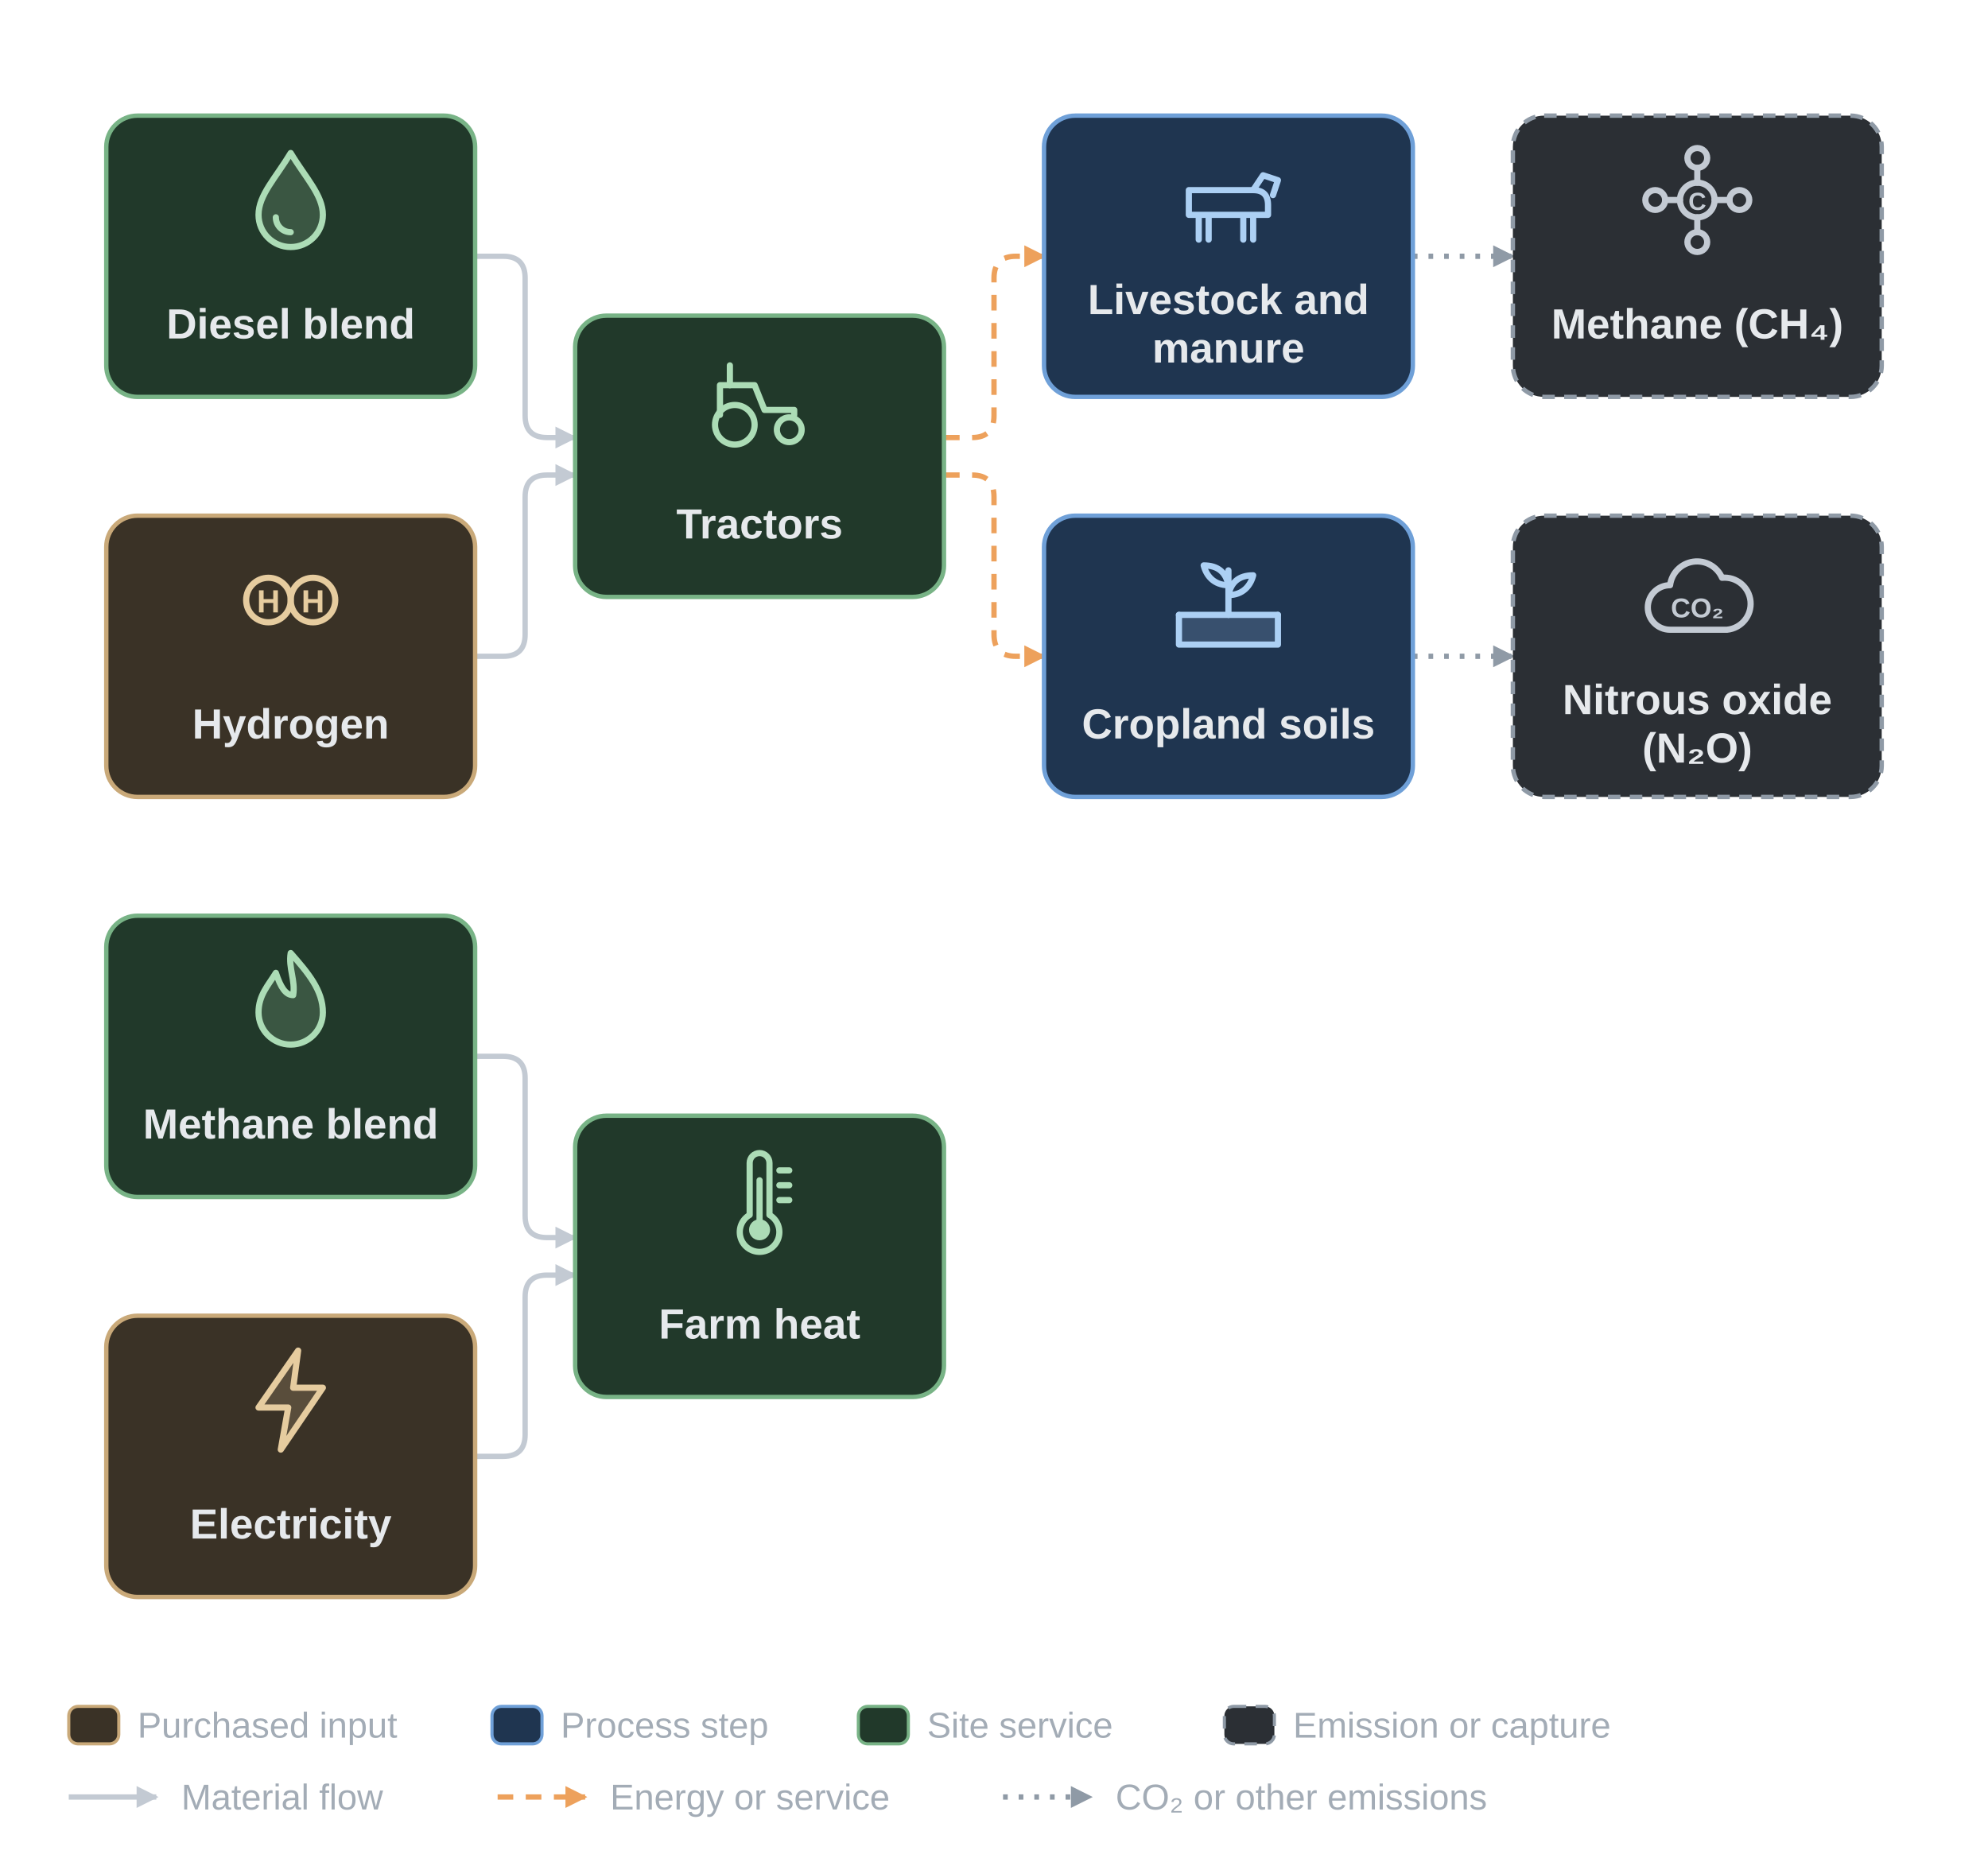
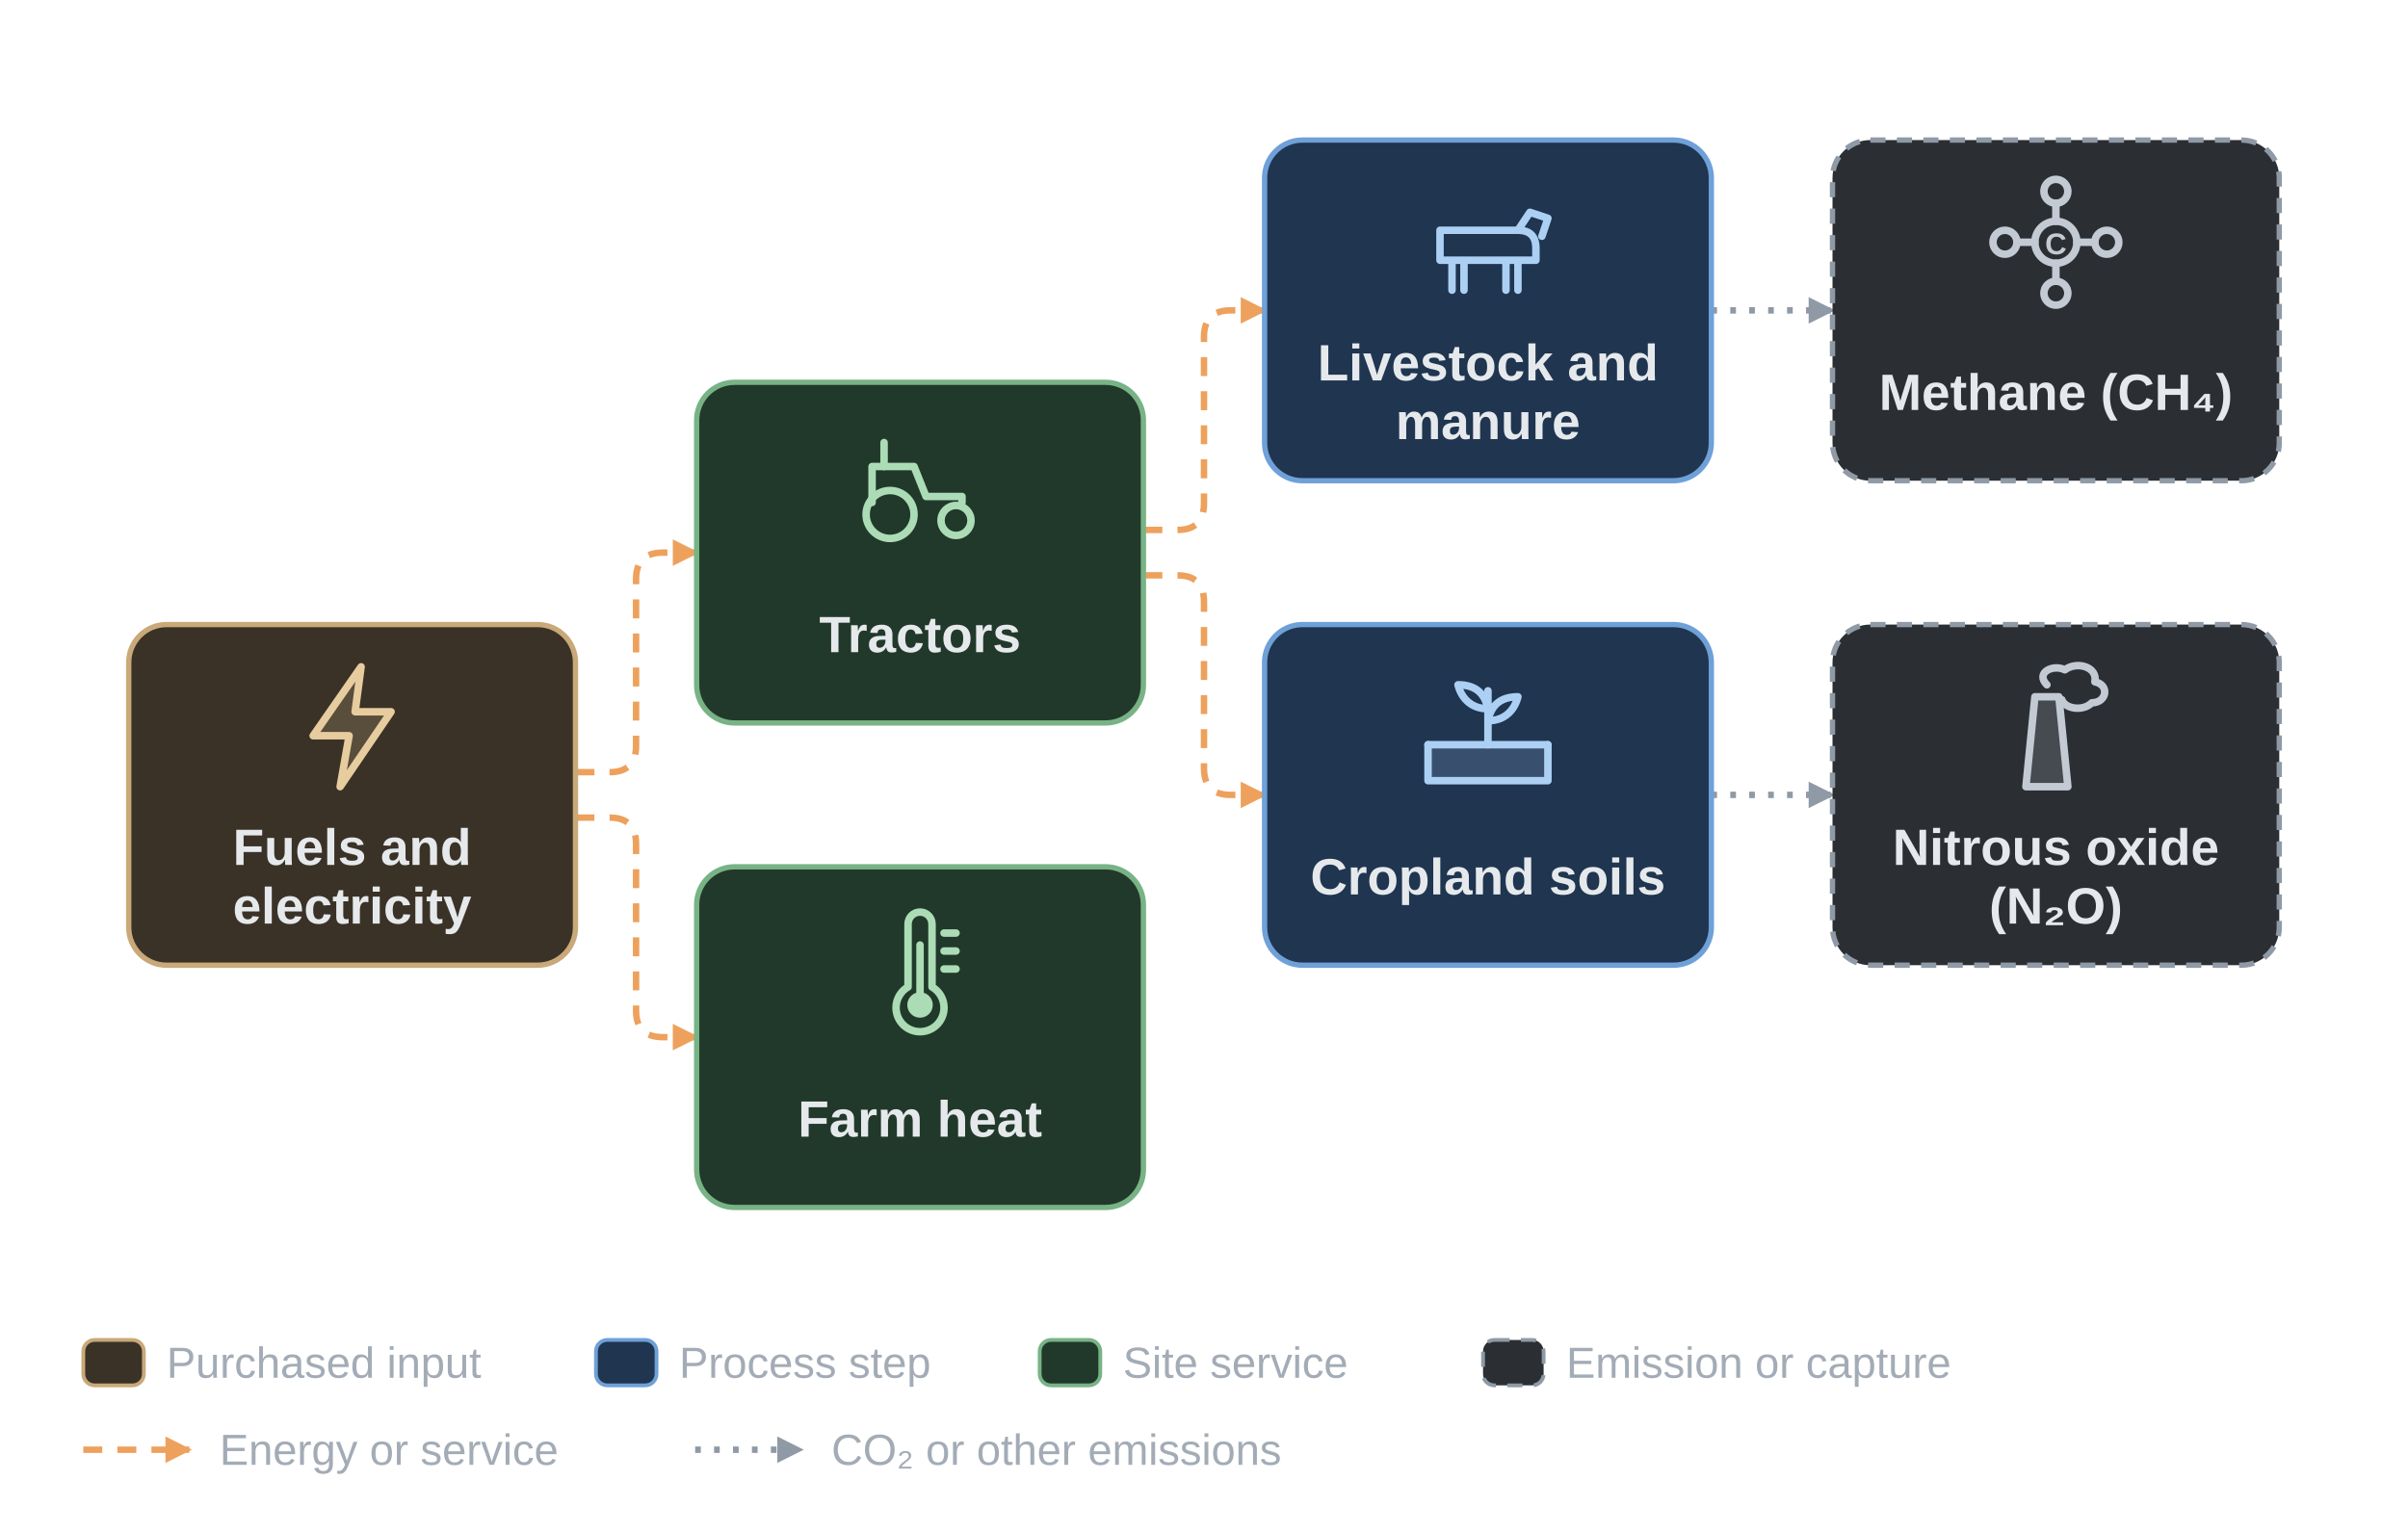
- <svg xmlns="http://www.w3.org/2000/svg" viewBox="0 0 636 597" width="636" height="597" font-family="'Source Sans Pro', 'Source Sans 3', 'Segoe UI', 'Helvetica Neue', Arial, sans-serif" role="img" aria-label="Agriculture process flowchart">
+ <svg xmlns="http://www.w3.org/2000/svg" viewBox="0 0 636 405" width="636" height="405" font-family="'Source Sans Pro', 'Source Sans 3', 'Segoe UI', 'Helvetica Neue', Arial, sans-serif" role="img" aria-label="Agriculture process flowchart">
  <defs>
-     <symbol id="icon-co2" viewBox="0 0 48 48">
-       <g fill="none" stroke="currentColor" stroke-width="2.5" stroke-linecap="round" stroke-linejoin="round">
-         <path d="M13 36 A9 9 0 0 1 13 18 A11 11 0 0 1 34 15 A9 9 0 0 1 36 36 Z" />
-         <text x="24" y="31" text-anchor="middle" font-size="11" font-weight="700" fill="currentColor" stroke="none">CO₂</text>
-       </g>
-     </symbol>
    <symbol id="icon-cow" viewBox="0 0 48 48">
      <g fill="none" stroke="currentColor" stroke-width="2.5" stroke-linecap="round" stroke-linejoin="round">
        <path d="M8 20 H34 C38 20 40 22 40 26 V30 H34 V40 M30 30 V40 M12 30 V40 M16 30 V40 M8 20 V30 H34" />
        <path d="M34 20 L38 14 L44 16 L42 22" />
      </g>
    </symbol>
    <symbol id="icon-electricity" viewBox="0 0 48 48">
      <g fill="none" stroke="currentColor" stroke-width="2.5" stroke-linecap="round" stroke-linejoin="round">
        <path d="M27 4 L11 27 H23 L20 44 L37 19 H25 Z" fill="currentColor" fill-opacity="0.18" />
-       </g>
-     </symbol>
-     <symbol id="icon-hydrogen" viewBox="0 0 48 48">
-       <g fill="none" stroke="currentColor" stroke-width="2.5" stroke-linecap="round" stroke-linejoin="round">
-         <circle cx="15" cy="24" r="9" />
-         <circle cx="33" cy="24" r="9" />
-         <text x="15" y="29" text-anchor="middle" font-size="13" font-weight="700" fill="currentColor" stroke="none">H</text>
-         <text x="33" y="29" text-anchor="middle" font-size="13" font-weight="700" fill="currentColor" stroke="none">H</text>
-       </g>
-     </symbol>
-     <symbol id="icon-liquid-fuel" viewBox="0 0 48 48">
-       <g fill="none" stroke="currentColor" stroke-width="2.5" stroke-linecap="round" stroke-linejoin="round">
-         <path d="M24 5 C30 15 37 22 37 30 A13 13 0 0 1 11 30 C11 22 18 15 24 5 Z" fill="currentColor" fill-opacity="0.18" />
-         <path d="M18 31 a6 6 0 0 0 6 6" />
      </g>
    </symbol>
    <symbol id="icon-methane" viewBox="0 0 48 48">
      <g fill="none" stroke="currentColor" stroke-width="2.5" stroke-linecap="round" stroke-linejoin="round">
        <circle cx="24" cy="24" r="7" />
        <circle cx="24" cy="7" r="4" />
        <circle cx="24" cy="41" r="4" />
        <circle cx="7" cy="24" r="4" />
        <circle cx="41" cy="24" r="4" />
        <path d="M24 11 V17 M24 31 V37 M11 24 H17 M31 24 H37" />
        <text x="24" y="28" text-anchor="middle" font-size="10" font-weight="700" fill="currentColor" stroke="none">C</text>
      </g>
    </symbol>
-     <symbol id="icon-natural-gas" viewBox="0 0 48 48">
-       <g fill="none" stroke="currentColor" stroke-width="2.5" stroke-linecap="round" stroke-linejoin="round">
-         <path d="M24 5 C31 13 37 20 37 29 A13 13 0 0 1 11 29 C11 22 15 18 18 13 C20 19 22 22 25 22 C26 16 23 11 24 5 Z" fill="currentColor" fill-opacity="0.18" />
-       </g>
-     </symbol>
    <symbol id="icon-soil" viewBox="0 0 48 48">
      <g fill="none" stroke="currentColor" stroke-width="2.5" stroke-linecap="round" stroke-linejoin="round">
        <path d="M4 30 H44" />
        <path d="M4 30 V42 H44 V30" fill="currentColor" fill-opacity="0.18" />
        <path d="M24 30 V12 M24 18 C18 18 15 14 14 10 C20 10 23 13 24 18 M24 22 C30 22 33 18 34 14 C28 14 25 17 24 22" />
+       </g>
+     </symbol>
+     <symbol id="icon-stack" viewBox="0 0 48 48">
+       <g fill="none" stroke="currentColor" stroke-width="2.5" stroke-linecap="round" stroke-linejoin="round">
+         <path d="M14 44 L17 14 H25 L28 44 Z" fill="currentColor" fill-opacity="0.18" />
+         <path d="M21 10 C17 6 23 3 27 5 C31 2 38 4 37 9 C42 10 41 16 36 16 C33 19 27 18 26 15" />
      </g>
    </symbol>
    <symbol id="icon-thermometer" viewBox="0 0 48 48">
      <g fill="none" stroke="currentColor" stroke-width="2.5" stroke-linecap="round" stroke-linejoin="round">
        <path d="M20 30 V9 A4 4 0 0 1 28 9 V30 A8 8 0 1 1 20 30 Z" />
        <circle cx="24" cy="36" r="3" fill="currentColor" />
        <path d="M24 33 V16 M32 12 H36 M32 18 H36 M32 24 H36" />
      </g>
    </symbol>
    <symbol id="icon-tractor" viewBox="0 0 48 48">
      <g fill="none" stroke="currentColor" stroke-width="2.5" stroke-linecap="round" stroke-linejoin="round">
        <path d="M8 30 V18 H22 L26 28 H38 V30" />
        <circle cx="14" cy="34" r="8" />
        <circle cx="36" cy="36" r="5" />
        <path d="M12 18 V10" />
      </g>
    </symbol>
    <marker id="arrow-material" viewBox="0 0 10 10" refX="9" refY="5" markerWidth="7" markerHeight="7" markerUnits="userSpaceOnUse" orient="auto-start-reverse">
      <path d="M 0 0 L 10 5 L 0 10 z" fill="#c3cad3" />
    </marker>
    <marker id="arrow-energy" viewBox="0 0 10 10" refX="9" refY="5" markerWidth="7" markerHeight="7" markerUnits="userSpaceOnUse" orient="auto-start-reverse">
      <path d="M 0 0 L 10 5 L 0 10 z" fill="#eda15c" />
    </marker>
    <marker id="arrow-emission" viewBox="0 0 10 10" refX="9" refY="5" markerWidth="7" markerHeight="7" markerUnits="userSpaceOnUse" orient="auto-start-reverse">
      <path d="M 0 0 L 10 5 L 0 10 z" fill="#8f9aa6" />
    </marker>
  </defs>
-   <path d="M 152.0 82.0 L 161.0 82.0 Q 168.0 82.0 168.0 89.0 L 168.0 133.0 Q 168.0 140.0 175.0 140.0 L 184.0 140.0" fill="none" stroke="#c3cad3" stroke-width="1.7" marker-end="url(#arrow-material)" />
-   <path d="M 152.0 210.0 L 161.0 210.0 Q 168.0 210.0 168.0 203.0 L 168.0 159.0 Q 168.0 152.0 175.0 152.0 L 184.0 152.0" fill="none" stroke="#c3cad3" stroke-width="1.7" marker-end="url(#arrow-material)" />
-   <path d="M 152.0 338.0 L 161.0 338.0 Q 168.0 338.0 168.0 345.0 L 168.0 389.0 Q 168.0 396.0 175.0 396.0 L 184.0 396.0" fill="none" stroke="#c3cad3" stroke-width="1.7" marker-end="url(#arrow-material)" />
-   <path d="M 152.0 466.0 L 161.0 466.0 Q 168.0 466.0 168.0 459.0 L 168.0 415.0 Q 168.0 408.0 175.0 408.0 L 184.0 408.0" fill="none" stroke="#c3cad3" stroke-width="1.7" marker-end="url(#arrow-material)" />
+   <path d="M 152.0 204.0 L 161.0 204.0 Q 168.0 204.0 168.0 197.0 L 168.0 153.0 Q 168.0 146.0 175.0 146.0 L 184.0 146.0" fill="none" stroke="#eda15c" stroke-width="1.7" stroke-dasharray="5 4" marker-end="url(#arrow-energy)" />
+   <path d="M 152.0 216.0 L 161.0 216.0 Q 168.0 216.0 168.0 223.0 L 168.0 267.0 Q 168.0 274.0 175.0 274.0 L 184.0 274.0" fill="none" stroke="#eda15c" stroke-width="1.7" stroke-dasharray="5 4" marker-end="url(#arrow-energy)" />
  <path d="M 302.0 140.0 L 311.0 140.0 Q 318.0 140.0 318.0 133.0 L 318.0 89.0 Q 318.0 82.0 325.0 82.0 L 334.0 82.0" fill="none" stroke="#eda15c" stroke-width="1.7" stroke-dasharray="5 4" marker-end="url(#arrow-energy)" />
  <path d="M 302.0 152.0 L 311.0 152.0 Q 318.0 152.0 318.0 159.0 L 318.0 203.0 Q 318.0 210.0 325.0 210.0 L 334.0 210.0" fill="none" stroke="#eda15c" stroke-width="1.7" stroke-dasharray="5 4" marker-end="url(#arrow-energy)" />
  <path d="M 452.0 82.0 L 484.0 82.0" fill="none" stroke="#8f9aa6" stroke-width="1.7" stroke-dasharray="1.5 3.5" marker-end="url(#arrow-emission)" />
  <path d="M 452.0 210.0 L 484.0 210.0" fill="none" stroke="#8f9aa6" stroke-width="1.7" stroke-dasharray="1.5 3.5" marker-end="url(#arrow-emission)" />
  <g>
-     <rect x="34.0" y="37.0" width="118" height="90" rx="10" fill="#21392a" stroke="#78b386" stroke-width="1.4" />
-     <use href="#icon-liquid-fuel" x="74.0" y="45.0" width="38" height="38" style="color:#acdcb6" />
-     <text x="93.0" y="108.3" text-anchor="middle" font-size="13.5" font-weight="600" fill="#e6e9ec">Diesel blend</text>
-   </g>
-   <g>
    <rect x="34.0" y="165.0" width="118" height="90" rx="10" fill="#3a3226" stroke="#c9a979" stroke-width="1.4" />
-     <use href="#icon-hydrogen" x="74.0" y="173.0" width="38" height="38" style="color:#e6cc9f" />
-     <text x="93.0" y="236.3" text-anchor="middle" font-size="13.5" font-weight="600" fill="#e6e9ec">Hydrogen</text>
-   </g>
-   <g>
-     <rect x="34.0" y="293.0" width="118" height="90" rx="10" fill="#21392a" stroke="#78b386" stroke-width="1.4" />
-     <use href="#icon-natural-gas" x="74.0" y="301.0" width="38" height="38" style="color:#acdcb6" />
-     <text x="93.0" y="364.3" text-anchor="middle" font-size="13.5" font-weight="600" fill="#e6e9ec">Methane blend</text>
-   </g>
-   <g>
-     <rect x="34.0" y="421.0" width="118" height="90" rx="10" fill="#3a3226" stroke="#c9a979" stroke-width="1.4" />
-     <use href="#icon-electricity" x="74.0" y="429.0" width="38" height="38" style="color:#e6cc9f" />
-     <text x="93.0" y="492.3" text-anchor="middle" font-size="13.5" font-weight="600" fill="#e6e9ec">Electricity</text>
+     <use href="#icon-electricity" x="74.0" y="173.0" width="38" height="38" style="color:#e6cc9f" />
+     <text x="93.0" y="228.5" text-anchor="middle" font-size="13.5" font-weight="600" fill="#e6e9ec">Fuels and</text>
+     <text x="93.0" y="244.0" text-anchor="middle" font-size="13.5" font-weight="600" fill="#e6e9ec">electricity</text>
  </g>
  <g>
    <rect x="184.0" y="101.0" width="118" height="90" rx="10" fill="#21392a" stroke="#78b386" stroke-width="1.4" />
    <use href="#icon-tractor" x="224.0" y="109.0" width="38" height="38" style="color:#acdcb6" />
    <text x="243.0" y="172.3" text-anchor="middle" font-size="13.5" font-weight="600" fill="#e6e9ec">Tractors</text>
  </g>
  <g>
-     <rect x="184.0" y="357.0" width="118" height="90" rx="10" fill="#21392a" stroke="#78b386" stroke-width="1.4" />
-     <use href="#icon-thermometer" x="224.0" y="365.0" width="38" height="38" style="color:#acdcb6" />
-     <text x="243.0" y="428.3" text-anchor="middle" font-size="13.5" font-weight="600" fill="#e6e9ec">Farm heat</text>
+     <rect x="184.0" y="229.0" width="118" height="90" rx="10" fill="#21392a" stroke="#78b386" stroke-width="1.4" />
+     <use href="#icon-thermometer" x="224.0" y="237.0" width="38" height="38" style="color:#acdcb6" />
+     <text x="243.0" y="300.3" text-anchor="middle" font-size="13.5" font-weight="600" fill="#e6e9ec">Farm heat</text>
  </g>
  <g>
    <rect x="334.0" y="37.0" width="118" height="90" rx="10" fill="#1f3550" stroke="#6fa0d8" stroke-width="1.4" />
    <use href="#icon-cow" x="374.0" y="45.0" width="38" height="38" style="color:#acd0f4" />
    <text x="393.0" y="100.5" text-anchor="middle" font-size="13.5" font-weight="600" fill="#e6e9ec">Livestock and</text>
    <text x="393.0" y="116.0" text-anchor="middle" font-size="13.5" font-weight="600" fill="#e6e9ec">manure</text>
  </g>
  <g>
    <rect x="334.0" y="165.0" width="118" height="90" rx="10" fill="#1f3550" stroke="#6fa0d8" stroke-width="1.4" />
    <use href="#icon-soil" x="374.0" y="173.0" width="38" height="38" style="color:#acd0f4" />
    <text x="393.0" y="236.3" text-anchor="middle" font-size="13.5" font-weight="600" fill="#e6e9ec">Cropland soils</text>
  </g>
  <g>
    <rect x="484.0" y="37.0" width="118" height="90" rx="10" fill="#2b2f34" stroke="#8f9aa6" stroke-width="1.4" stroke-dasharray="4 3" />
    <use href="#icon-methane" x="524.0" y="45.0" width="38" height="38" style="color:#c3cad3" />
    <text x="543.0" y="108.3" text-anchor="middle" font-size="13.5" font-weight="600" fill="#e6e9ec">Methane (CH₄)</text>
  </g>
  <g>
    <rect x="484.0" y="165.0" width="118" height="90" rx="10" fill="#2b2f34" stroke="#8f9aa6" stroke-width="1.4" stroke-dasharray="4 3" />
-     <use href="#icon-co2" x="524.0" y="173.0" width="38" height="38" style="color:#c3cad3" />
+     <use href="#icon-stack" x="524.0" y="173.0" width="38" height="38" style="color:#c3cad3" />
    <text x="543.0" y="228.5" text-anchor="middle" font-size="13.5" font-weight="600" fill="#e6e9ec">Nitrous oxide</text>
    <text x="543.0" y="244.0" text-anchor="middle" font-size="13.5" font-weight="600" fill="#e6e9ec">(N₂O)</text>
  </g>
-   <rect x="22.0" y="546" width="16" height="12" rx="3" fill="#3a3226" stroke="#c9a979" />
-   <text x="44.0" y="556" font-size="11.5" fill="#a3acb6">Purchased input</text>
-   <rect x="157.4" y="546" width="16" height="12" rx="3" fill="#1f3550" stroke="#6fa0d8" />
-   <text x="179.4" y="556" font-size="11.5" fill="#a3acb6">Process step</text>
-   <rect x="274.6" y="546" width="16" height="12" rx="3" fill="#21392a" stroke="#78b386" />
-   <text x="296.6" y="556" font-size="11.5" fill="#a3acb6">Site service</text>
-   <rect x="391.7" y="546" width="16" height="12" rx="3" fill="#2b2f34" stroke="#8f9aa6" stroke-dasharray="4 3" />
-   <text x="413.7" y="556" font-size="11.5" fill="#a3acb6">Emission or capture</text>
-   <path d="M 22.0 575.0 H 50.0" stroke="#c3cad3" stroke-width="1.7" marker-end="url(#arrow-material)" />
-   <text x="58.0" y="579.0" font-size="11.5" fill="#a3acb6">Material flow</text>
-   <path d="M 159.2 575.0 H 187.2" stroke="#eda15c" stroke-width="1.7" stroke-dasharray="5 4" marker-end="url(#arrow-energy)" />
-   <text x="195.2" y="579.0" font-size="11.5" fill="#a3acb6">Energy or service</text>
-   <path d="M 320.9 575.0 H 348.9" stroke="#8f9aa6" stroke-width="1.7" stroke-dasharray="1.5 3.5" marker-end="url(#arrow-emission)" />
-   <text x="356.9" y="579.0" font-size="11.5" fill="#a3acb6">CO₂ or other emissions</text>
+   <rect x="22.0" y="354.0" width="16" height="12" rx="3" fill="#3a3226" stroke="#c9a979" />
+   <text x="44.0" y="364.0" font-size="11.5" fill="#a3acb6">Purchased input</text>
+   <rect x="157.4" y="354.0" width="16" height="12" rx="3" fill="#1f3550" stroke="#6fa0d8" />
+   <text x="179.4" y="364.0" font-size="11.5" fill="#a3acb6">Process step</text>
+   <rect x="274.6" y="354.0" width="16" height="12" rx="3" fill="#21392a" stroke="#78b386" />
+   <text x="296.6" y="364.0" font-size="11.5" fill="#a3acb6">Site service</text>
+   <rect x="391.7" y="354.0" width="16" height="12" rx="3" fill="#2b2f34" stroke="#8f9aa6" stroke-dasharray="4 3" />
+   <text x="413.7" y="364.0" font-size="11.5" fill="#a3acb6">Emission or capture</text>
+   <path d="M 22.0 383.0 H 50.0" stroke="#eda15c" stroke-width="1.7" stroke-dasharray="5 4" marker-end="url(#arrow-energy)" />
+   <text x="58.0" y="387.0" font-size="11.5" fill="#a3acb6">Energy or service</text>
+   <path d="M 183.6 383.0 H 211.6" stroke="#8f9aa6" stroke-width="1.7" stroke-dasharray="1.5 3.5" marker-end="url(#arrow-emission)" />
+   <text x="219.6" y="387.0" font-size="11.5" fill="#a3acb6">CO₂ or other emissions</text>
</svg>
